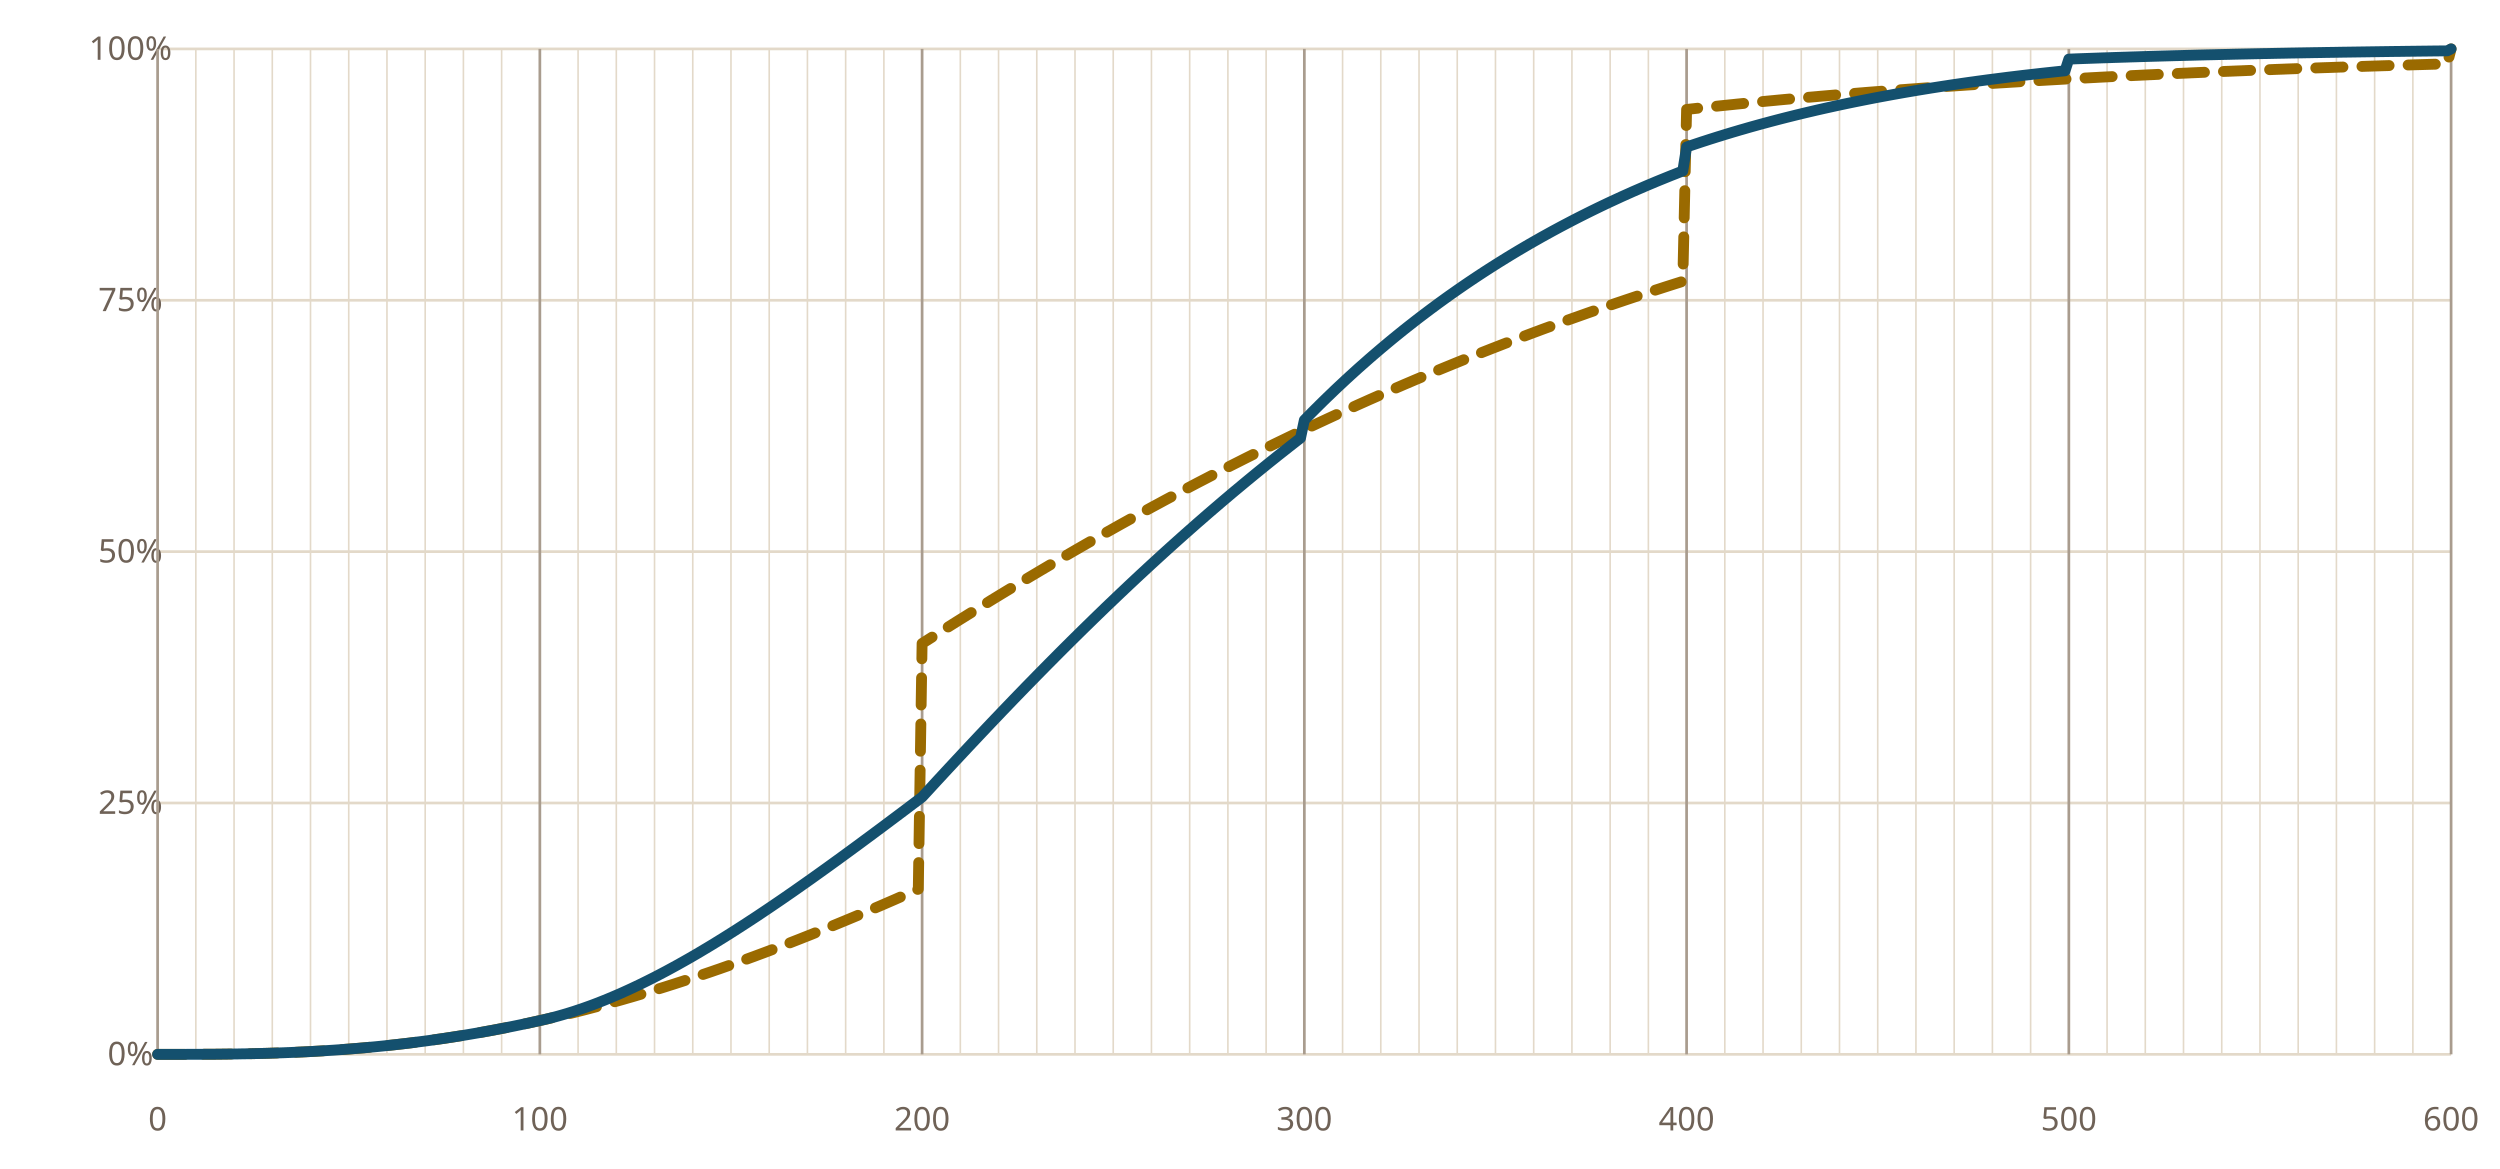
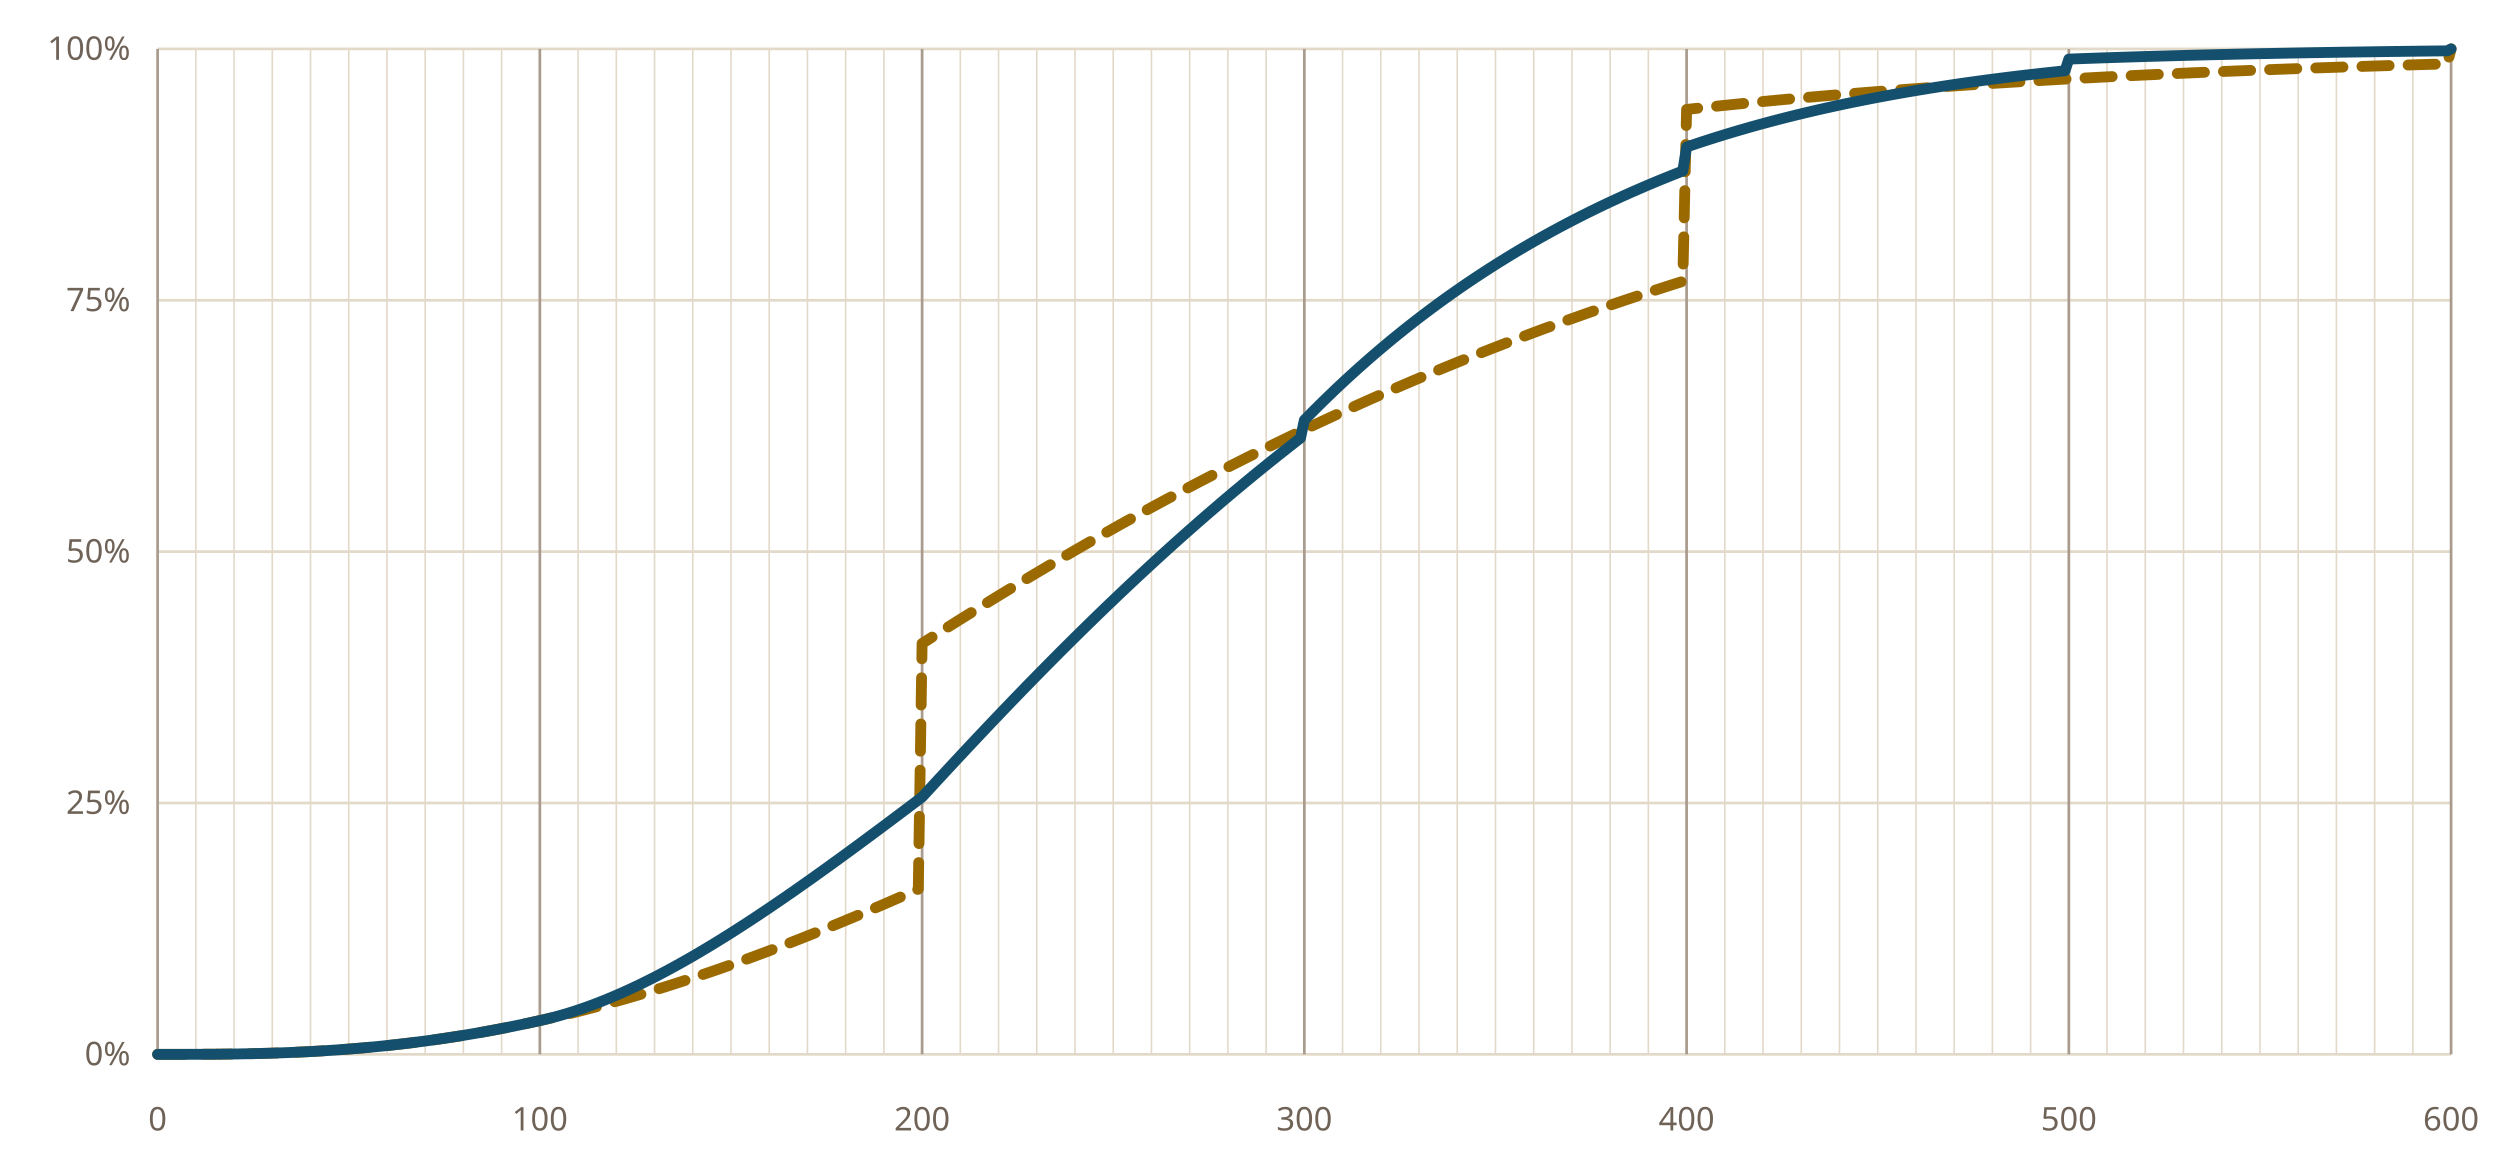
<svg xmlns="http://www.w3.org/2000/svg" viewBox="0 0 920 430" role="img" aria-labelledby="title desc">
-   <style>:root{color-scheme:light dark}.grid line{stroke:#e3d9c9}.grid .minor{stroke-width:.6}.grid .major{stroke:#a99c8e}.grid text{fill:#6f6257;font:12px system-ui,sans-serif;text-anchor:middle}.curve{fill:none;stroke-width:4;stroke-linejoin:round;stroke-linecap:round}.charge{stroke:#14506e}.point{stroke:#9a6a00;stroke-dasharray:10 7}.hit,.hover-dot{display:none}@media(prefers-color-scheme:dark){.grid line{stroke:#333}.grid .major{stroke:#666}.grid text{fill:#9a9a9a}.charge{stroke:#7fdbff}.point{stroke:#e0a800}}</style>
+   <style>:root{color-scheme:light dark}.grid line{stroke:#e3d9c9}.grid .minor{stroke-width:.6}.grid .major{stroke:#a99c8e}.grid text{fill:#6f6257;font:12px system-ui,sans-serif;text-anchor:middle}.grid .y-label{text-anchor:end}.curve{fill:none;stroke-width:4;stroke-linejoin:round;stroke-linecap:round}.charge{stroke:#14506e}.point{stroke:#9a6a00;stroke-dasharray:10 7}.hit,.hover-dot{display:none}@media(prefers-color-scheme:dark){.grid line{stroke:#333}.grid .major{stroke:#666}.grid text{fill:#9a9a9a}.charge{stroke:#7fdbff}.point{stroke:#e0a800}}</style>
  <g class="grid">
    <line class="horizontal" x1="58" y1="388" x2="902" y2="388" />
-     <text x="48" y="392">0%</text>
+     <text class="y-label" x="48" y="392">0%</text>
    <line class="horizontal" x1="58" y1="295.5" x2="902" y2="295.5" />
-     <text x="48" y="299.5">25%</text>
+     <text class="y-label" x="48" y="299.5">25%</text>
    <line class="horizontal" x1="58" y1="203" x2="902" y2="203" />
-     <text x="48" y="207">50%</text>
+     <text class="y-label" x="48" y="207">50%</text>
    <line class="horizontal" x1="58" y1="110.5" x2="902" y2="110.5" />
-     <text x="48" y="114.5">75%</text>
+     <text class="y-label" x="48" y="114.5">75%</text>
    <line class="horizontal" x1="58" y1="18" x2="902" y2="18" />
-     <text x="48" y="22">100%</text>
+     <text class="y-label" x="48" y="22">100%</text>
    <line class="major" x1="58" y1="18" x2="58" y2="388" />
-     <text x="58" y="416">0</text>
+     <text class="x-label" x="58" y="416">0</text>
    <line class="minor" x1="72.067" y1="18" x2="72.067" y2="388" />
    <line class="minor" x1="86.133" y1="18" x2="86.133" y2="388" />
    <line class="minor" x1="100.2" y1="18" x2="100.2" y2="388" />
    <line class="minor" x1="114.267" y1="18" x2="114.267" y2="388" />
    <line class="minor" x1="128.333" y1="18" x2="128.333" y2="388" />
    <line class="minor" x1="142.4" y1="18" x2="142.4" y2="388" />
    <line class="minor" x1="156.467" y1="18" x2="156.467" y2="388" />
    <line class="minor" x1="170.533" y1="18" x2="170.533" y2="388" />
    <line class="minor" x1="184.6" y1="18" x2="184.6" y2="388" />
    <line class="major" x1="198.667" y1="18" x2="198.667" y2="388" />
-     <text x="198.667" y="416">100</text>
+     <text class="x-label" x="198.667" y="416">100</text>
    <line class="minor" x1="212.733" y1="18" x2="212.733" y2="388" />
    <line class="minor" x1="226.8" y1="18" x2="226.8" y2="388" />
    <line class="minor" x1="240.867" y1="18" x2="240.867" y2="388" />
    <line class="minor" x1="254.933" y1="18" x2="254.933" y2="388" />
    <line class="minor" x1="269" y1="18" x2="269" y2="388" />
    <line class="minor" x1="283.067" y1="18" x2="283.067" y2="388" />
    <line class="minor" x1="297.133" y1="18" x2="297.133" y2="388" />
    <line class="minor" x1="311.2" y1="18" x2="311.2" y2="388" />
    <line class="minor" x1="325.267" y1="18" x2="325.267" y2="388" />
    <line class="major" x1="339.333" y1="18" x2="339.333" y2="388" />
-     <text x="339.333" y="416">200</text>
+     <text class="x-label" x="339.333" y="416">200</text>
    <line class="minor" x1="353.4" y1="18" x2="353.4" y2="388" />
    <line class="minor" x1="367.467" y1="18" x2="367.467" y2="388" />
    <line class="minor" x1="381.533" y1="18" x2="381.533" y2="388" />
    <line class="minor" x1="395.6" y1="18" x2="395.6" y2="388" />
    <line class="minor" x1="409.667" y1="18" x2="409.667" y2="388" />
    <line class="minor" x1="423.733" y1="18" x2="423.733" y2="388" />
    <line class="minor" x1="437.8" y1="18" x2="437.8" y2="388" />
    <line class="minor" x1="451.867" y1="18" x2="451.867" y2="388" />
    <line class="minor" x1="465.933" y1="18" x2="465.933" y2="388" />
    <line class="major" x1="480" y1="18" x2="480" y2="388" />
-     <text x="480" y="416">300</text>
+     <text class="x-label" x="480" y="416">300</text>
    <line class="minor" x1="494.067" y1="18" x2="494.067" y2="388" />
    <line class="minor" x1="508.133" y1="18" x2="508.133" y2="388" />
    <line class="minor" x1="522.2" y1="18" x2="522.2" y2="388" />
    <line class="minor" x1="536.267" y1="18" x2="536.267" y2="388" />
    <line class="minor" x1="550.333" y1="18" x2="550.333" y2="388" />
    <line class="minor" x1="564.4" y1="18" x2="564.4" y2="388" />
    <line class="minor" x1="578.467" y1="18" x2="578.467" y2="388" />
    <line class="minor" x1="592.533" y1="18" x2="592.533" y2="388" />
    <line class="minor" x1="606.6" y1="18" x2="606.6" y2="388" />
    <line class="major" x1="620.667" y1="18" x2="620.667" y2="388" />
-     <text x="620.667" y="416">400</text>
+     <text class="x-label" x="620.667" y="416">400</text>
    <line class="minor" x1="634.733" y1="18" x2="634.733" y2="388" />
    <line class="minor" x1="648.8" y1="18" x2="648.8" y2="388" />
    <line class="minor" x1="662.867" y1="18" x2="662.867" y2="388" />
    <line class="minor" x1="676.933" y1="18" x2="676.933" y2="388" />
    <line class="minor" x1="691" y1="18" x2="691" y2="388" />
    <line class="minor" x1="705.067" y1="18" x2="705.067" y2="388" />
    <line class="minor" x1="719.133" y1="18" x2="719.133" y2="388" />
    <line class="minor" x1="733.2" y1="18" x2="733.2" y2="388" />
    <line class="minor" x1="747.267" y1="18" x2="747.267" y2="388" />
    <line class="major" x1="761.333" y1="18" x2="761.333" y2="388" />
-     <text x="761.333" y="416">500</text>
+     <text class="x-label" x="761.333" y="416">500</text>
    <line class="minor" x1="775.4" y1="18" x2="775.4" y2="388" />
    <line class="minor" x1="789.467" y1="18" x2="789.467" y2="388" />
    <line class="minor" x1="803.533" y1="18" x2="803.533" y2="388" />
    <line class="minor" x1="817.6" y1="18" x2="817.6" y2="388" />
    <line class="minor" x1="831.667" y1="18" x2="831.667" y2="388" />
    <line class="minor" x1="845.733" y1="18" x2="845.733" y2="388" />
    <line class="minor" x1="859.8" y1="18" x2="859.8" y2="388" />
    <line class="minor" x1="873.867" y1="18" x2="873.867" y2="388" />
    <line class="minor" x1="887.933" y1="18" x2="887.933" y2="388" />
    <line class="major" x1="902" y1="18" x2="902" y2="388" />
-     <text x="902" y="416">600</text>
+     <text class="x-label" x="902" y="416">600</text>
  </g>
  <path class="curve point" d="M58.00,388.00 L59.41,388.00 L60.81,388.00 L62.22,388.00 L63.63,388.00 L65.03,388.00 L66.44,388.00 L67.85,388.00 L69.25,387.99 L70.66,387.99 L72.07,387.99 L73.47,387.98 L74.88,387.97 L76.29,387.97 L77.69,387.96 L79.10,387.95 L80.51,387.93 L81.91,387.92 L83.32,387.90 L84.73,387.89 L86.13,387.87 L87.54,387.85 L88.95,387.82 L90.35,387.80 L91.76,387.77 L93.17,387.74 L94.57,387.71 L95.98,387.67 L97.39,387.64 L98.79,387.60 L100.20,387.55 L101.61,387.51 L103.01,387.46 L104.42,387.41 L105.83,387.35 L107.23,387.30 L108.64,387.24 L110.05,387.17 L111.45,387.11 L112.86,387.04 L114.27,386.97 L115.67,386.89 L117.08,386.81 L118.49,386.73 L119.89,386.64 L121.30,386.55 L122.71,386.46 L124.11,386.36 L125.52,386.26 L126.93,386.16 L128.33,386.05 L129.74,385.94 L131.15,385.83 L132.55,385.71 L133.96,385.59 L135.37,385.46 L136.77,385.33 L138.18,385.20 L139.59,385.06 L140.99,384.92 L142.40,384.77 L143.81,384.62 L145.21,384.47 L146.62,384.31 L148.03,384.15 L149.43,383.99 L150.84,383.82 L152.25,383.64 L153.65,383.46 L155.06,383.28 L156.47,383.10 L157.87,382.91 L159.28,382.71 L160.69,382.51 L162.09,382.31 L163.50,382.11 L164.91,381.89 L166.31,381.68 L167.72,381.46 L169.13,381.24 L170.53,381.01 L171.94,380.78 L173.35,380.54 L174.75,380.30 L176.16,380.06 L177.57,379.81 L178.97,379.55 L180.38,379.30 L181.79,379.04 L183.19,378.77 L184.60,378.50 L186.01,378.23 L187.41,377.95 L188.82,377.67 L190.23,377.38 L191.63,377.09 L193.04,376.79 L194.45,376.50 L195.85,376.19 L197.26,375.88 L198.67,375.57 L200.07,375.26 L201.48,374.94 L202.89,374.61 L204.29,374.29 L205.70,373.95 L207.11,373.62 L208.51,373.28 L209.92,372.93 L211.33,372.59 L212.73,372.23 L214.14,371.88 L215.55,371.52 L216.95,371.15 L218.36,370.78 L219.77,370.41 L221.17,370.04 L222.58,369.66 L223.99,369.27 L225.39,368.88 L226.80,368.49 L228.21,368.10 L229.61,367.70 L231.02,367.29 L232.43,366.89 L233.83,366.48 L235.24,366.06 L236.65,365.64 L238.05,365.22 L239.46,364.80 L240.87,364.37 L242.27,363.93 L243.68,363.50 L245.09,363.06 L246.49,362.61 L247.90,362.17 L249.31,361.71 L250.71,361.26 L252.12,360.80 L253.53,360.34 L254.93,359.88 L256.34,359.41 L257.75,358.94 L259.15,358.46 L260.56,357.98 L261.97,357.50 L263.37,357.01 L264.78,356.53 L266.19,356.03 L267.59,355.54 L269.00,355.04 L270.41,354.54 L271.81,354.03 L273.22,353.53 L274.63,353.02 L276.03,352.50 L277.44,351.99 L278.85,351.46 L280.25,350.94 L281.66,350.42 L283.07,349.89 L284.47,349.35 L285.88,348.82 L287.29,348.28 L288.69,347.74 L290.10,347.20 L291.51,346.65 L292.91,346.10 L294.32,345.55 L295.73,344.99 L297.13,344.44 L298.54,343.88 L299.95,343.31 L301.35,342.75 L302.76,342.18 L304.17,341.61 L305.57,341.04 L306.98,340.46 L308.39,339.88 L309.79,339.30 L311.20,338.72 L312.61,338.13 L314.01,337.55 L315.42,336.96 L316.83,336.36 L318.23,335.77 L319.64,335.17 L321.05,334.57 L322.45,333.97 L323.86,333.37 L325.27,332.76 L326.67,332.15 L328.08,331.54 L329.49,330.93 L330.89,330.31 L332.30,329.70 L333.71,329.08 L335.11,328.46 L336.52,327.83 L337.93,327.21 L339.33,236.80 L340.74,235.90 L342.15,235.01 L343.55,234.12 L344.96,233.23 L346.37,232.34 L347.77,231.45 L349.18,230.57 L350.59,229.68 L351.99,228.80 L353.40,227.92 L354.81,227.05 L356.21,226.17 L357.62,225.30 L359.03,224.43 L360.43,223.56 L361.84,222.69 L363.25,221.83 L364.65,220.96 L366.06,220.10 L367.47,219.24 L368.87,218.39 L370.28,217.53 L371.69,216.68 L373.09,215.83 L374.50,214.98 L375.91,214.14 L377.31,213.29 L378.72,212.45 L380.13,211.61 L381.53,210.78 L382.94,209.94 L384.35,209.11 L385.75,208.28 L387.16,207.45 L388.57,206.63 L389.97,205.80 L391.38,204.98 L392.79,204.16 L394.19,203.35 L395.60,202.53 L397.01,201.72 L398.41,200.91 L399.82,200.10 L401.23,199.30 L402.63,198.50 L404.04,197.70 L405.45,196.90 L406.85,196.10 L408.26,195.31 L409.67,194.52 L411.07,193.73 L412.48,192.94 L413.89,192.16 L415.29,191.38 L416.70,190.60 L418.11,189.82 L419.51,189.05 L420.92,188.28 L422.33,187.51 L423.73,186.74 L425.14,185.98 L426.55,185.22 L427.95,184.46 L429.36,183.70 L430.77,182.95 L432.17,182.19 L433.58,181.44 L434.99,180.70 L436.39,179.95 L437.80,179.21 L439.21,178.47 L440.61,177.73 L442.02,177.00 L443.43,176.27 L444.83,175.54 L446.24,174.81 L447.65,174.08 L449.05,173.36 L450.46,172.64 L451.87,171.92 L453.27,171.21 L454.68,170.50 L456.09,169.79 L457.49,169.08 L458.90,168.37 L460.31,167.67 L461.71,166.97 L463.12,166.27 L464.53,165.58 L465.93,164.88 L467.34,164.19 L468.75,163.50 L470.15,162.82 L471.56,162.14 L472.97,161.46 L474.37,160.78 L475.78,160.10 L477.19,159.43 L478.59,158.76 L480.00,158.09 L481.41,157.42 L482.81,156.76 L484.22,156.10 L485.63,155.44 L487.03,154.79 L488.44,154.13 L489.85,153.48 L491.25,152.83 L492.66,152.19 L494.07,151.54 L495.47,150.90 L496.88,150.26 L498.29,149.63 L499.69,148.99 L501.10,148.36 L502.51,147.73 L503.91,147.10 L505.32,146.48 L506.73,145.86 L508.13,145.24 L509.54,144.62 L510.95,144.01 L512.35,143.39 L513.76,142.78 L515.17,142.18 L516.57,141.57 L517.98,140.97 L519.39,140.37 L520.79,139.77 L522.20,139.18 L523.61,138.58 L525.01,137.99 L526.42,137.40 L527.83,136.82 L529.23,136.23 L530.64,135.65 L532.05,135.07 L533.45,134.50 L534.86,133.92 L536.27,133.35 L537.67,132.78 L539.08,132.21 L540.49,131.65 L541.89,131.08 L543.30,130.52 L544.71,129.97 L546.11,129.41 L547.52,128.86 L548.93,128.30 L550.33,127.76 L551.74,127.21 L553.15,126.66 L554.55,126.12 L555.96,125.58 L557.37,125.04 L558.77,124.51 L560.18,123.98 L561.59,123.45 L562.99,122.92 L564.40,122.39 L565.81,121.87 L567.21,121.34 L568.62,120.82 L570.03,120.31 L571.43,119.79 L572.84,119.28 L574.25,118.77 L575.65,118.26 L577.06,117.75 L578.47,117.25 L579.87,116.75 L581.28,116.25 L582.69,115.75 L584.09,115.25 L585.50,114.76 L586.91,114.27 L588.31,113.78 L589.72,113.29 L591.13,112.81 L592.53,112.32 L593.94,111.84 L595.35,111.36 L596.75,110.89 L598.16,110.41 L599.57,109.94 L600.97,109.47 L602.38,109.00 L603.79,108.54 L605.19,108.07 L606.60,107.61 L608.01,107.15 L609.41,106.69 L610.82,106.24 L612.23,105.78 L613.63,105.33 L615.04,104.88 L616.45,104.43 L617.85,103.99 L619.26,103.54 L620.67,40.28 L622.07,40.12 L623.48,39.97 L624.89,39.81 L626.29,39.66 L627.70,39.51 L629.11,39.36 L630.51,39.21 L631.92,39.06 L633.33,38.91 L634.73,38.77 L636.14,38.62 L637.55,38.48 L638.95,38.33 L640.36,38.19 L641.77,38.05 L643.17,37.91 L644.58,37.77 L645.99,37.63 L647.39,37.50 L648.80,37.36 L650.21,37.22 L651.61,37.09 L653.02,36.96 L654.43,36.82 L655.83,36.69 L657.24,36.56 L658.65,36.43 L660.05,36.30 L661.46,36.17 L662.87,36.05 L664.27,35.92 L665.68,35.79 L667.09,35.67 L668.49,35.55 L669.90,35.42 L671.31,35.30 L672.71,35.18 L674.12,35.06 L675.53,34.94 L676.93,34.82 L678.34,34.70 L679.75,34.59 L681.15,34.47 L682.56,34.36 L683.97,34.24 L685.37,34.13 L686.78,34.01 L688.19,33.90 L689.59,33.79 L691.00,33.68 L692.41,33.57 L693.81,33.46 L695.22,33.35 L696.63,33.25 L698.03,33.14 L699.44,33.03 L700.85,32.93 L702.25,32.82 L703.66,32.72 L705.07,32.62 L706.47,32.51 L707.88,32.41 L709.29,32.31 L710.69,32.21 L712.10,32.11 L713.51,32.01 L714.91,31.92 L716.32,31.82 L717.73,31.72 L719.13,31.63 L720.54,31.53 L721.95,31.44 L723.35,31.34 L724.76,31.25 L726.17,31.16 L727.57,31.06 L728.98,30.97 L730.39,30.88 L731.79,30.79 L733.20,30.70 L734.61,30.61 L736.01,30.52 L737.42,30.44 L738.83,30.35 L740.23,30.26 L741.64,30.18 L743.05,30.09 L744.45,30.01 L745.86,29.92 L747.27,29.84 L748.67,29.76 L750.08,29.67 L751.49,29.59 L752.89,29.51 L754.30,29.43 L755.71,29.35 L757.11,29.27 L758.52,29.19 L759.93,29.11 L761.33,29.04 L762.74,28.96 L764.15,28.88 L765.55,28.81 L766.96,28.73 L768.37,28.66 L769.77,28.58 L771.18,28.51 L772.59,28.43 L773.99,28.36 L775.40,28.29 L776.81,28.22 L778.21,28.14 L779.62,28.07 L781.03,28.00 L782.43,27.93 L783.84,27.86 L785.25,27.79 L786.65,27.73 L788.06,27.66 L789.47,27.59 L790.87,27.52 L792.28,27.46 L793.69,27.39 L795.09,27.32 L796.50,27.26 L797.91,27.19 L799.31,27.13 L800.72,27.07 L802.13,27.00 L803.53,26.94 L804.94,26.88 L806.35,26.81 L807.75,26.75 L809.16,26.69 L810.57,26.63 L811.97,26.57 L813.38,26.51 L814.79,26.45 L816.19,26.39 L817.60,26.33 L819.01,26.27 L820.41,26.22 L821.82,26.16 L823.23,26.10 L824.63,26.05 L826.04,25.99 L827.45,25.93 L828.85,25.88 L830.26,25.82 L831.67,25.77 L833.07,25.71 L834.48,25.66 L835.89,25.61 L837.29,25.55 L838.70,25.50 L840.11,25.45 L841.51,25.39 L842.92,25.34 L844.33,25.29 L845.73,25.24 L847.14,25.19 L848.55,25.14 L849.95,25.09 L851.36,25.04 L852.77,24.99 L854.17,24.94 L855.58,24.89 L856.99,24.85 L858.39,24.80 L859.80,24.75 L861.21,24.70 L862.61,24.66 L864.02,24.61 L865.43,24.56 L866.83,24.52 L868.24,24.47 L869.65,24.43 L871.05,24.38 L872.46,24.34 L873.87,24.29 L875.27,24.25 L876.68,24.20 L878.09,24.16 L879.49,24.12 L880.90,24.07 L882.31,24.03 L883.71,23.99 L885.12,23.95 L886.53,23.91 L887.93,23.86 L889.34,23.82 L890.75,23.78 L892.15,23.74 L893.56,23.70 L894.97,23.66 L896.37,23.62 L897.78,23.58 L899.19,23.54 L900.59,23.51 L902.00,18.00" />
  <path class="curve charge" d="M58.00,388.00 L59.41,388.00 L60.81,388.00 L62.22,388.00 L63.63,388.00 L65.03,388.00 L66.44,388.00 L67.85,388.00 L69.25,387.99 L70.66,387.99 L72.07,387.99 L73.47,387.98 L74.88,387.97 L76.29,387.97 L77.69,387.96 L79.10,387.95 L80.51,387.93 L81.91,387.92 L83.32,387.90 L84.73,387.89 L86.13,387.87 L87.54,387.85 L88.95,387.82 L90.35,387.80 L91.76,387.77 L93.17,387.74 L94.57,387.71 L95.98,387.67 L97.39,387.64 L98.79,387.60 L100.20,387.55 L101.61,387.51 L103.01,387.46 L104.42,387.41 L105.83,387.35 L107.23,387.30 L108.64,387.24 L110.05,387.17 L111.45,387.11 L112.86,387.04 L114.27,386.97 L115.67,386.89 L117.08,386.81 L118.49,386.73 L119.89,386.64 L121.30,386.55 L122.71,386.46 L124.11,386.36 L125.52,386.26 L126.93,386.16 L128.33,386.05 L129.74,385.94 L131.15,385.83 L132.55,385.71 L133.96,385.59 L135.37,385.46 L136.77,385.33 L138.18,385.20 L139.59,385.06 L140.99,384.92 L142.40,384.77 L143.81,384.62 L145.21,384.47 L146.62,384.31 L148.03,384.15 L149.43,383.99 L150.84,383.82 L152.25,383.64 L153.65,383.46 L155.06,383.28 L156.47,383.10 L157.87,382.91 L159.28,382.71 L160.69,382.51 L162.09,382.31 L163.50,382.11 L164.91,381.89 L166.31,381.68 L167.72,381.46 L169.13,381.24 L170.53,381.01 L171.94,380.78 L173.35,380.54 L174.75,380.30 L176.16,380.06 L177.57,379.81 L178.97,379.55 L180.38,379.30 L181.79,379.04 L183.19,378.77 L184.60,378.50 L186.01,378.23 L187.41,377.95 L188.82,377.67 L190.23,377.38 L191.63,377.09 L193.04,376.79 L194.45,376.50 L195.85,376.19 L197.26,375.88 L198.67,375.57 L200.07,375.26 L201.48,374.92 L202.89,374.57 L204.29,374.21 L205.70,373.82 L207.11,373.42 L208.51,373.01 L209.92,372.57 L211.33,372.13 L212.73,371.66 L214.14,371.19 L215.55,370.69 L216.95,370.19 L218.36,369.67 L219.77,369.13 L221.17,368.58 L222.58,368.02 L223.99,367.44 L225.39,366.85 L226.80,366.25 L228.21,365.64 L229.61,365.01 L231.02,364.37 L232.43,363.72 L233.83,363.06 L235.24,362.39 L236.65,361.70 L238.05,361.01 L239.46,360.30 L240.87,359.59 L242.27,358.86 L243.68,358.12 L245.09,357.38 L246.49,356.62 L247.90,355.85 L249.31,355.08 L250.71,354.29 L252.12,353.50 L253.53,352.70 L254.93,351.89 L256.34,351.07 L257.75,350.24 L259.15,349.40 L260.56,348.56 L261.97,347.71 L263.37,346.85 L264.78,345.98 L266.19,345.11 L267.59,344.23 L269.00,343.34 L270.41,342.45 L271.81,341.55 L273.22,340.64 L274.63,339.73 L276.03,338.81 L277.44,337.89 L278.85,336.96 L280.25,336.02 L281.66,335.08 L283.07,334.13 L284.47,333.18 L285.88,332.22 L287.29,331.26 L288.69,330.30 L290.10,329.32 L291.51,328.35 L292.91,327.37 L294.32,326.38 L295.73,325.39 L297.13,324.40 L298.54,323.41 L299.95,322.40 L301.35,321.40 L302.76,320.39 L304.17,319.38 L305.57,318.37 L306.98,317.35 L308.39,316.33 L309.79,315.31 L311.20,314.28 L312.61,313.25 L314.01,312.22 L315.42,311.19 L316.83,310.15 L318.23,309.11 L319.64,308.07 L321.05,307.03 L322.45,305.98 L323.86,304.94 L325.27,303.89 L326.67,302.84 L328.08,301.78 L329.49,300.73 L330.89,299.68 L332.30,298.62 L333.71,297.56 L335.11,296.50 L336.52,295.44 L337.93,294.38 L339.33,293.32 L340.74,291.79 L342.15,290.26 L343.55,288.73 L344.96,287.20 L346.37,285.68 L347.77,284.16 L349.18,282.64 L350.59,281.13 L351.99,279.62 L353.40,278.11 L354.81,276.60 L356.21,275.10 L357.62,273.60 L359.03,272.10 L360.43,270.61 L361.84,269.12 L363.25,267.63 L364.65,266.15 L366.06,264.67 L367.47,263.20 L368.87,261.72 L370.28,260.26 L371.69,258.79 L373.09,257.33 L374.50,255.87 L375.91,254.42 L377.31,252.97 L378.72,251.53 L380.13,250.09 L381.53,248.65 L382.94,247.22 L384.35,245.79 L385.75,244.37 L387.16,242.95 L388.57,241.53 L389.97,240.12 L391.38,238.71 L392.79,237.31 L394.19,235.91 L395.60,234.52 L397.01,233.13 L398.41,231.75 L399.82,230.37 L401.23,229.00 L402.63,227.63 L404.04,226.26 L405.45,224.90 L406.85,223.54 L408.26,222.19 L409.67,220.85 L411.07,219.51 L412.48,218.17 L413.89,216.84 L415.29,215.51 L416.70,214.19 L418.11,212.87 L419.51,211.56 L420.92,210.26 L422.33,208.95 L423.73,207.66 L425.14,206.37 L426.55,205.08 L427.95,203.80 L429.36,202.52 L430.77,201.25 L432.17,199.99 L433.58,198.73 L434.99,197.47 L436.39,196.22 L437.80,194.98 L439.21,193.74 L440.61,192.50 L442.02,191.28 L443.43,190.05 L444.83,188.83 L446.24,187.62 L447.65,186.41 L449.05,185.21 L450.46,184.01 L451.87,182.82 L453.27,181.63 L454.68,180.45 L456.09,179.28 L457.49,178.11 L458.90,176.94 L460.31,175.78 L461.71,174.63 L463.12,173.48 L464.53,172.34 L465.93,171.20 L467.34,170.06 L468.75,168.94 L470.15,167.81 L471.56,166.70 L472.97,165.59 L474.37,164.48 L475.78,163.38 L477.19,162.28 L478.59,161.19 L480.00,154.61 L481.41,153.17 L482.81,151.75 L484.22,150.34 L485.63,148.94 L487.03,147.56 L488.44,146.19 L489.85,144.84 L491.25,143.49 L492.66,142.16 L494.07,140.85 L495.47,139.54 L496.88,138.25 L498.29,136.97 L499.69,135.70 L501.10,134.45 L502.51,133.21 L503.91,131.97 L505.32,130.75 L506.73,129.55 L508.13,128.35 L509.54,127.17 L510.95,125.99 L512.35,124.83 L513.76,123.68 L515.17,122.54 L516.57,121.41 L517.98,120.29 L519.39,119.19 L520.79,118.09 L522.20,117.00 L523.61,115.93 L525.01,114.87 L526.42,113.81 L527.83,112.77 L529.23,111.73 L530.64,110.71 L532.05,109.69 L533.45,108.69 L534.86,107.70 L536.27,106.71 L537.67,105.74 L539.08,104.77 L540.49,103.81 L541.89,102.87 L543.30,101.93 L544.71,101.00 L546.11,100.08 L547.52,99.17 L548.93,98.27 L550.33,97.38 L551.74,96.49 L553.15,95.62 L554.55,94.75 L555.96,93.89 L557.37,93.04 L558.77,92.20 L560.18,91.37 L561.59,90.54 L562.99,89.72 L564.40,88.92 L565.81,88.12 L567.21,87.32 L568.62,86.54 L570.03,85.76 L571.43,84.99 L572.84,84.23 L574.25,83.47 L575.65,82.73 L577.06,81.99 L578.47,81.25 L579.87,80.53 L581.28,79.81 L582.69,79.10 L584.09,78.40 L585.50,77.70 L586.91,77.01 L588.31,76.33 L589.72,75.65 L591.13,74.98 L592.53,74.32 L593.94,73.67 L595.35,73.02 L596.75,72.37 L598.16,71.74 L599.57,71.11 L600.97,70.48 L602.38,69.87 L603.79,69.26 L605.19,68.65 L606.60,68.05 L608.01,67.46 L609.41,66.87 L610.82,66.29 L612.23,65.72 L613.63,65.15 L615.04,64.58 L616.45,64.03 L617.85,63.47 L619.26,62.93 L620.67,54.09 L622.07,53.61 L623.48,53.14 L624.89,52.67 L626.29,52.20 L627.70,51.75 L629.11,51.29 L630.51,50.85 L631.92,50.40 L633.33,49.97 L634.73,49.53 L636.14,49.11 L637.55,48.68 L638.95,48.27 L640.36,47.85 L641.77,47.45 L643.17,47.04 L644.58,46.64 L645.99,46.25 L647.39,45.86 L648.80,45.48 L650.21,45.10 L651.61,44.72 L653.02,44.35 L654.43,43.98 L655.83,43.62 L657.24,43.26 L658.65,42.91 L660.05,42.56 L661.46,42.21 L662.87,41.87 L664.27,41.53 L665.68,41.20 L667.09,40.87 L668.49,40.54 L669.90,40.22 L671.31,39.90 L672.71,39.59 L674.12,39.28 L675.53,38.97 L676.93,38.67 L678.34,38.37 L679.75,38.07 L681.15,37.78 L682.56,37.49 L683.97,37.21 L685.37,36.93 L686.78,36.65 L688.19,36.37 L689.59,36.10 L691.00,35.83 L692.41,35.57 L693.81,35.31 L695.22,35.05 L696.63,34.79 L698.03,34.54 L699.44,34.29 L700.85,34.04 L702.25,33.80 L703.66,33.56 L705.07,33.32 L706.47,33.09 L707.88,32.86 L709.29,32.63 L710.69,32.40 L712.10,32.18 L713.51,31.96 L714.91,31.74 L716.32,31.53 L717.73,31.31 L719.13,31.10 L720.54,30.90 L721.95,30.69 L723.35,30.49 L724.76,30.29 L726.17,30.10 L727.57,29.90 L728.98,29.71 L730.39,29.52 L731.79,29.33 L733.20,29.15 L734.61,28.97 L736.01,28.79 L737.42,28.61 L738.83,28.43 L740.23,28.26 L741.64,28.09 L743.05,27.92 L744.45,27.75 L745.86,27.59 L747.27,27.43 L748.67,27.27 L750.08,27.11 L751.49,26.95 L752.89,26.80 L754.30,26.65 L755.71,26.50 L757.11,26.35 L758.52,26.20 L759.93,26.06 L761.33,21.75 L762.74,21.70 L764.15,21.64 L765.55,21.59 L766.96,21.54 L768.37,21.49 L769.77,21.44 L771.18,21.39 L772.59,21.34 L773.99,21.29 L775.40,21.25 L776.81,21.20 L778.21,21.15 L779.62,21.11 L781.03,21.06 L782.43,21.02 L783.84,20.97 L785.25,20.93 L786.65,20.89 L788.06,20.84 L789.47,20.80 L790.87,20.76 L792.28,20.72 L793.69,20.68 L795.09,20.64 L796.50,20.60 L797.91,20.56 L799.31,20.52 L800.72,20.48 L802.13,20.45 L803.53,20.41 L804.94,20.37 L806.35,20.34 L807.75,20.30 L809.16,20.26 L810.57,20.23 L811.97,20.19 L813.38,20.16 L814.79,20.13 L816.19,20.09 L817.60,20.06 L819.01,20.03 L820.41,20.00 L821.82,19.96 L823.23,19.93 L824.63,19.90 L826.04,19.87 L827.45,19.84 L828.85,19.81 L830.26,19.78 L831.67,19.75 L833.07,19.72 L834.48,19.70 L835.89,19.67 L837.29,19.64 L838.70,19.61 L840.11,19.59 L841.51,19.56 L842.92,19.53 L844.33,19.51 L845.73,19.48 L847.14,19.46 L848.55,19.43 L849.95,19.41 L851.36,19.38 L852.77,19.36 L854.17,19.34 L855.58,19.31 L856.99,19.29 L858.39,19.27 L859.80,19.25 L861.21,19.22 L862.61,19.20 L864.02,19.18 L865.43,19.16 L866.83,19.14 L868.24,19.12 L869.65,19.10 L871.05,19.08 L872.46,19.06 L873.87,19.04 L875.27,19.02 L876.68,19.00 L878.09,18.98 L879.49,18.96 L880.90,18.94 L882.31,18.93 L883.71,18.91 L885.12,18.89 L886.53,18.87 L887.93,18.86 L889.34,18.84 L890.75,18.82 L892.15,18.81 L893.56,18.79 L894.97,18.77 L896.37,18.76 L897.78,18.74 L899.19,18.73 L900.59,18.71 L902.00,18.00" />
  <rect class="hit" x="58" y="18" width="844" height="370" />
  <circle class="hover-dot point" r="5" />
  <circle class="hover-dot charge" r="5" />
</svg>
